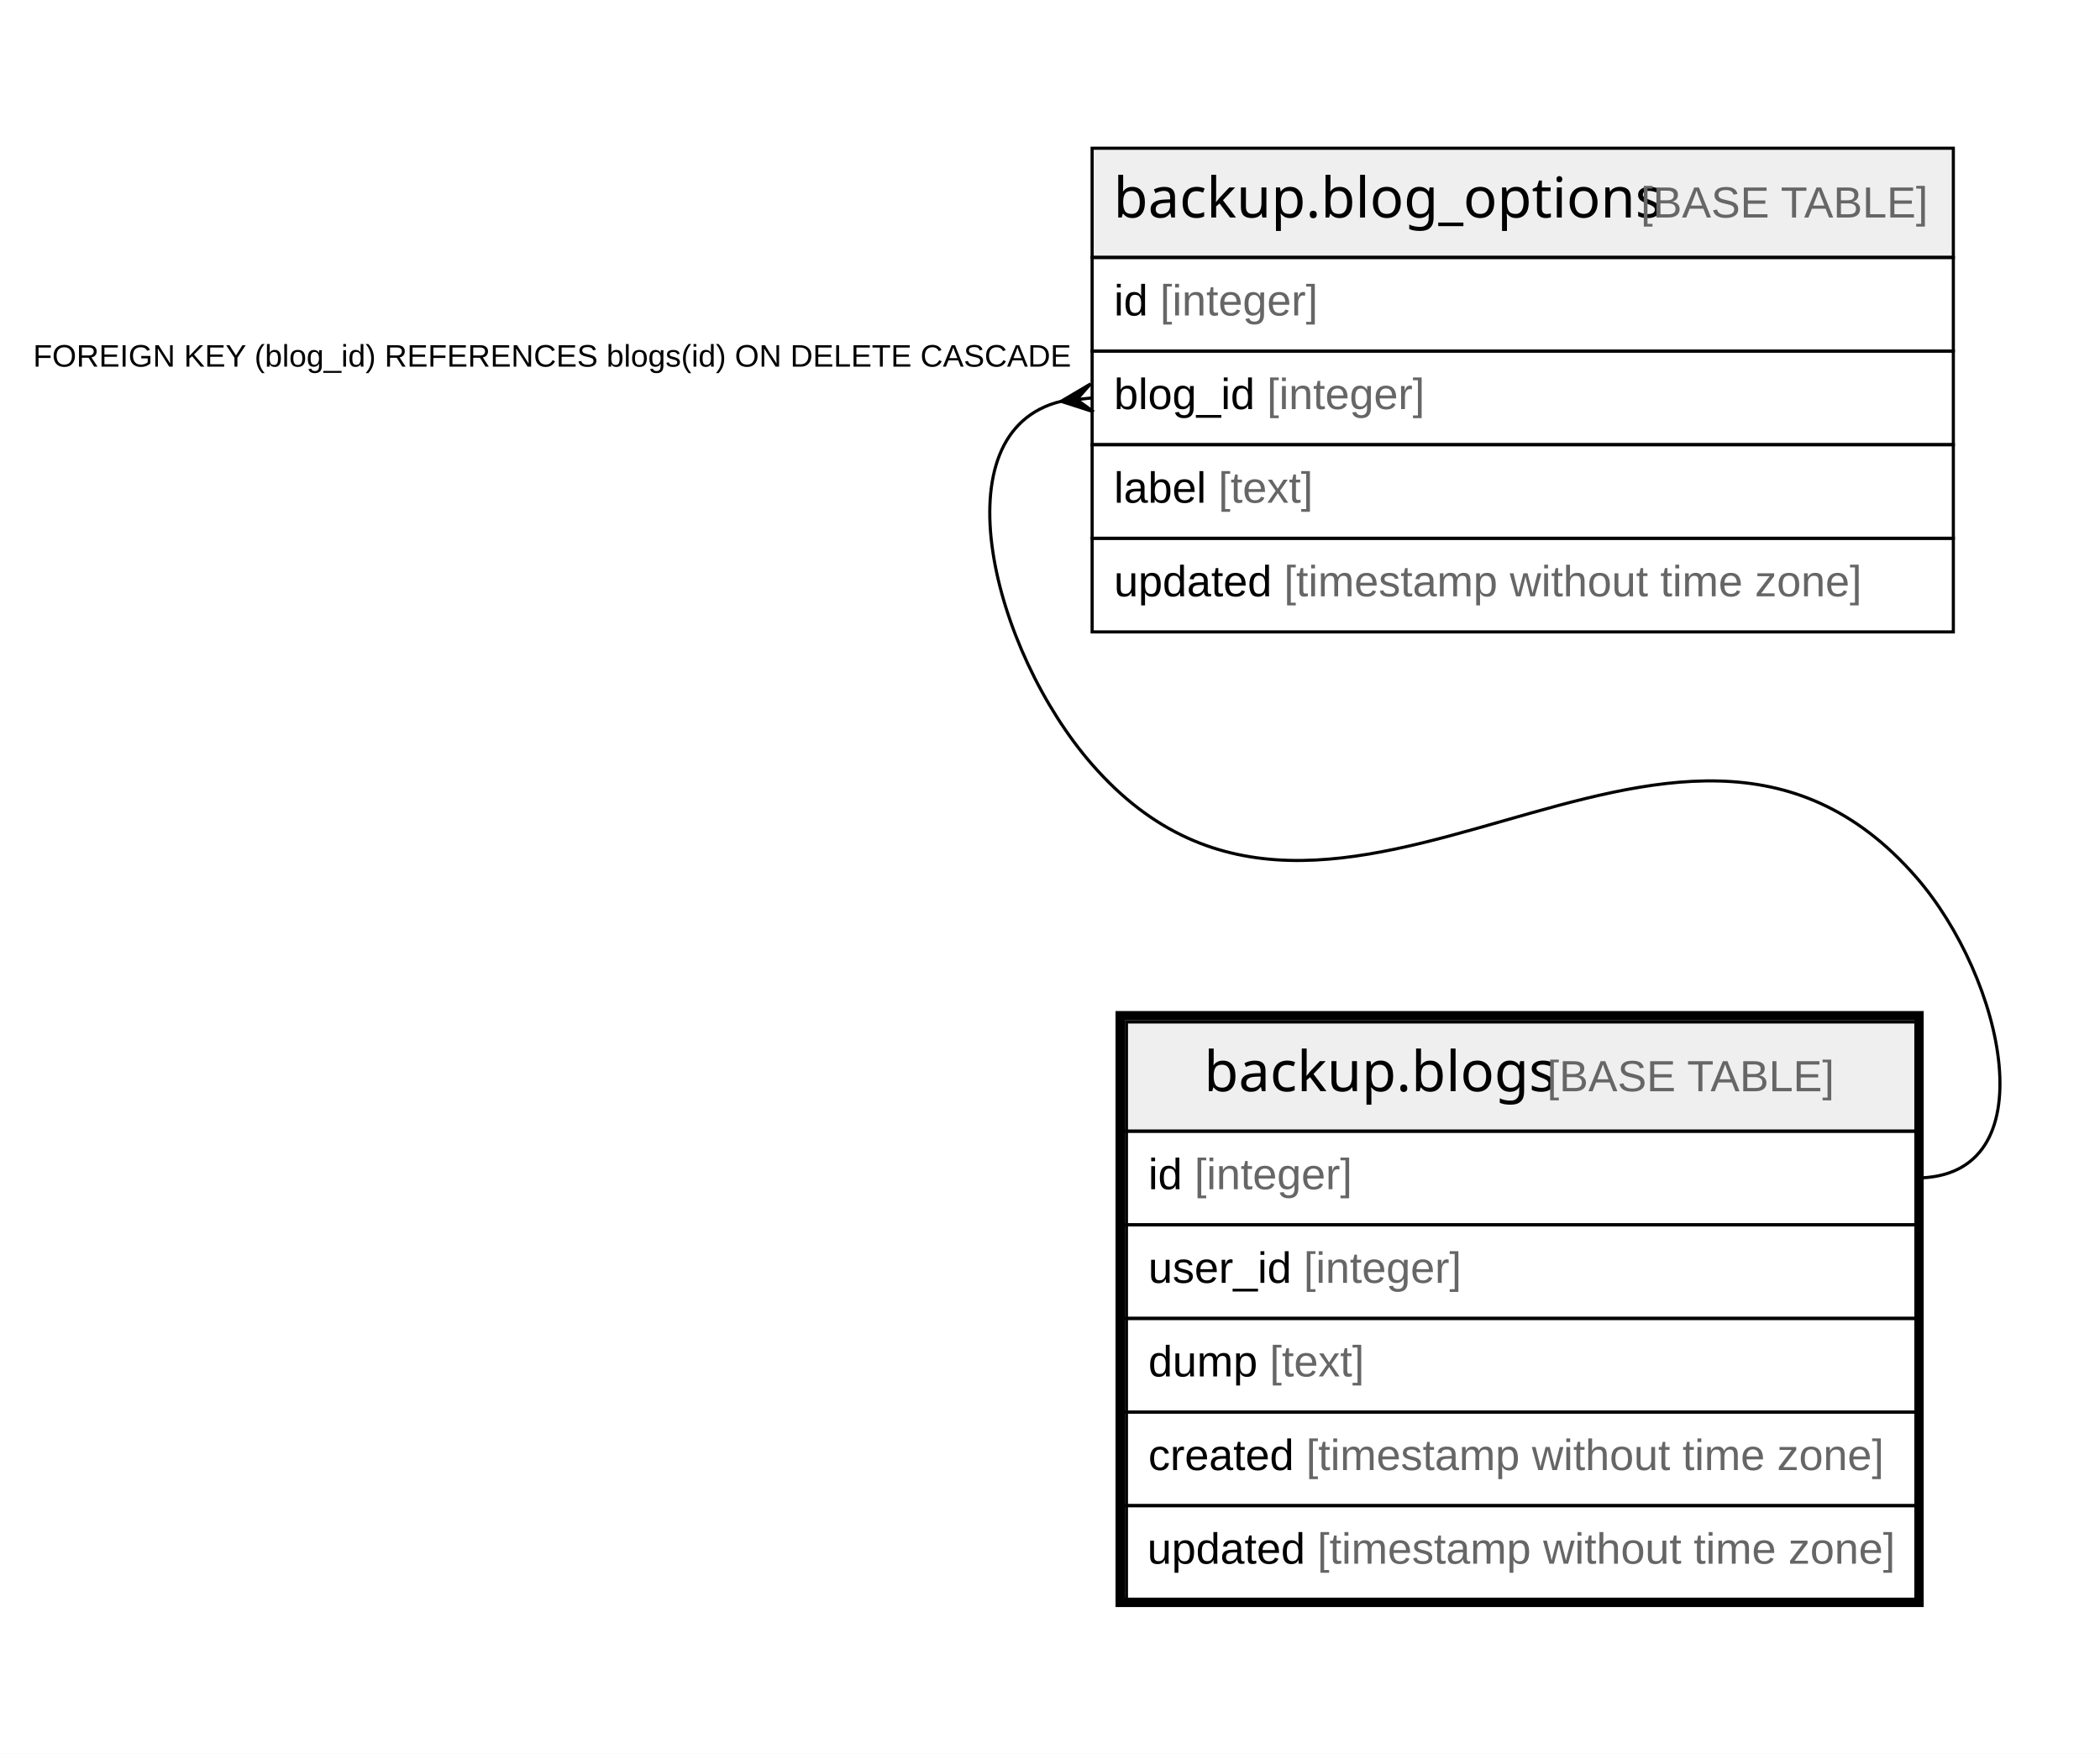
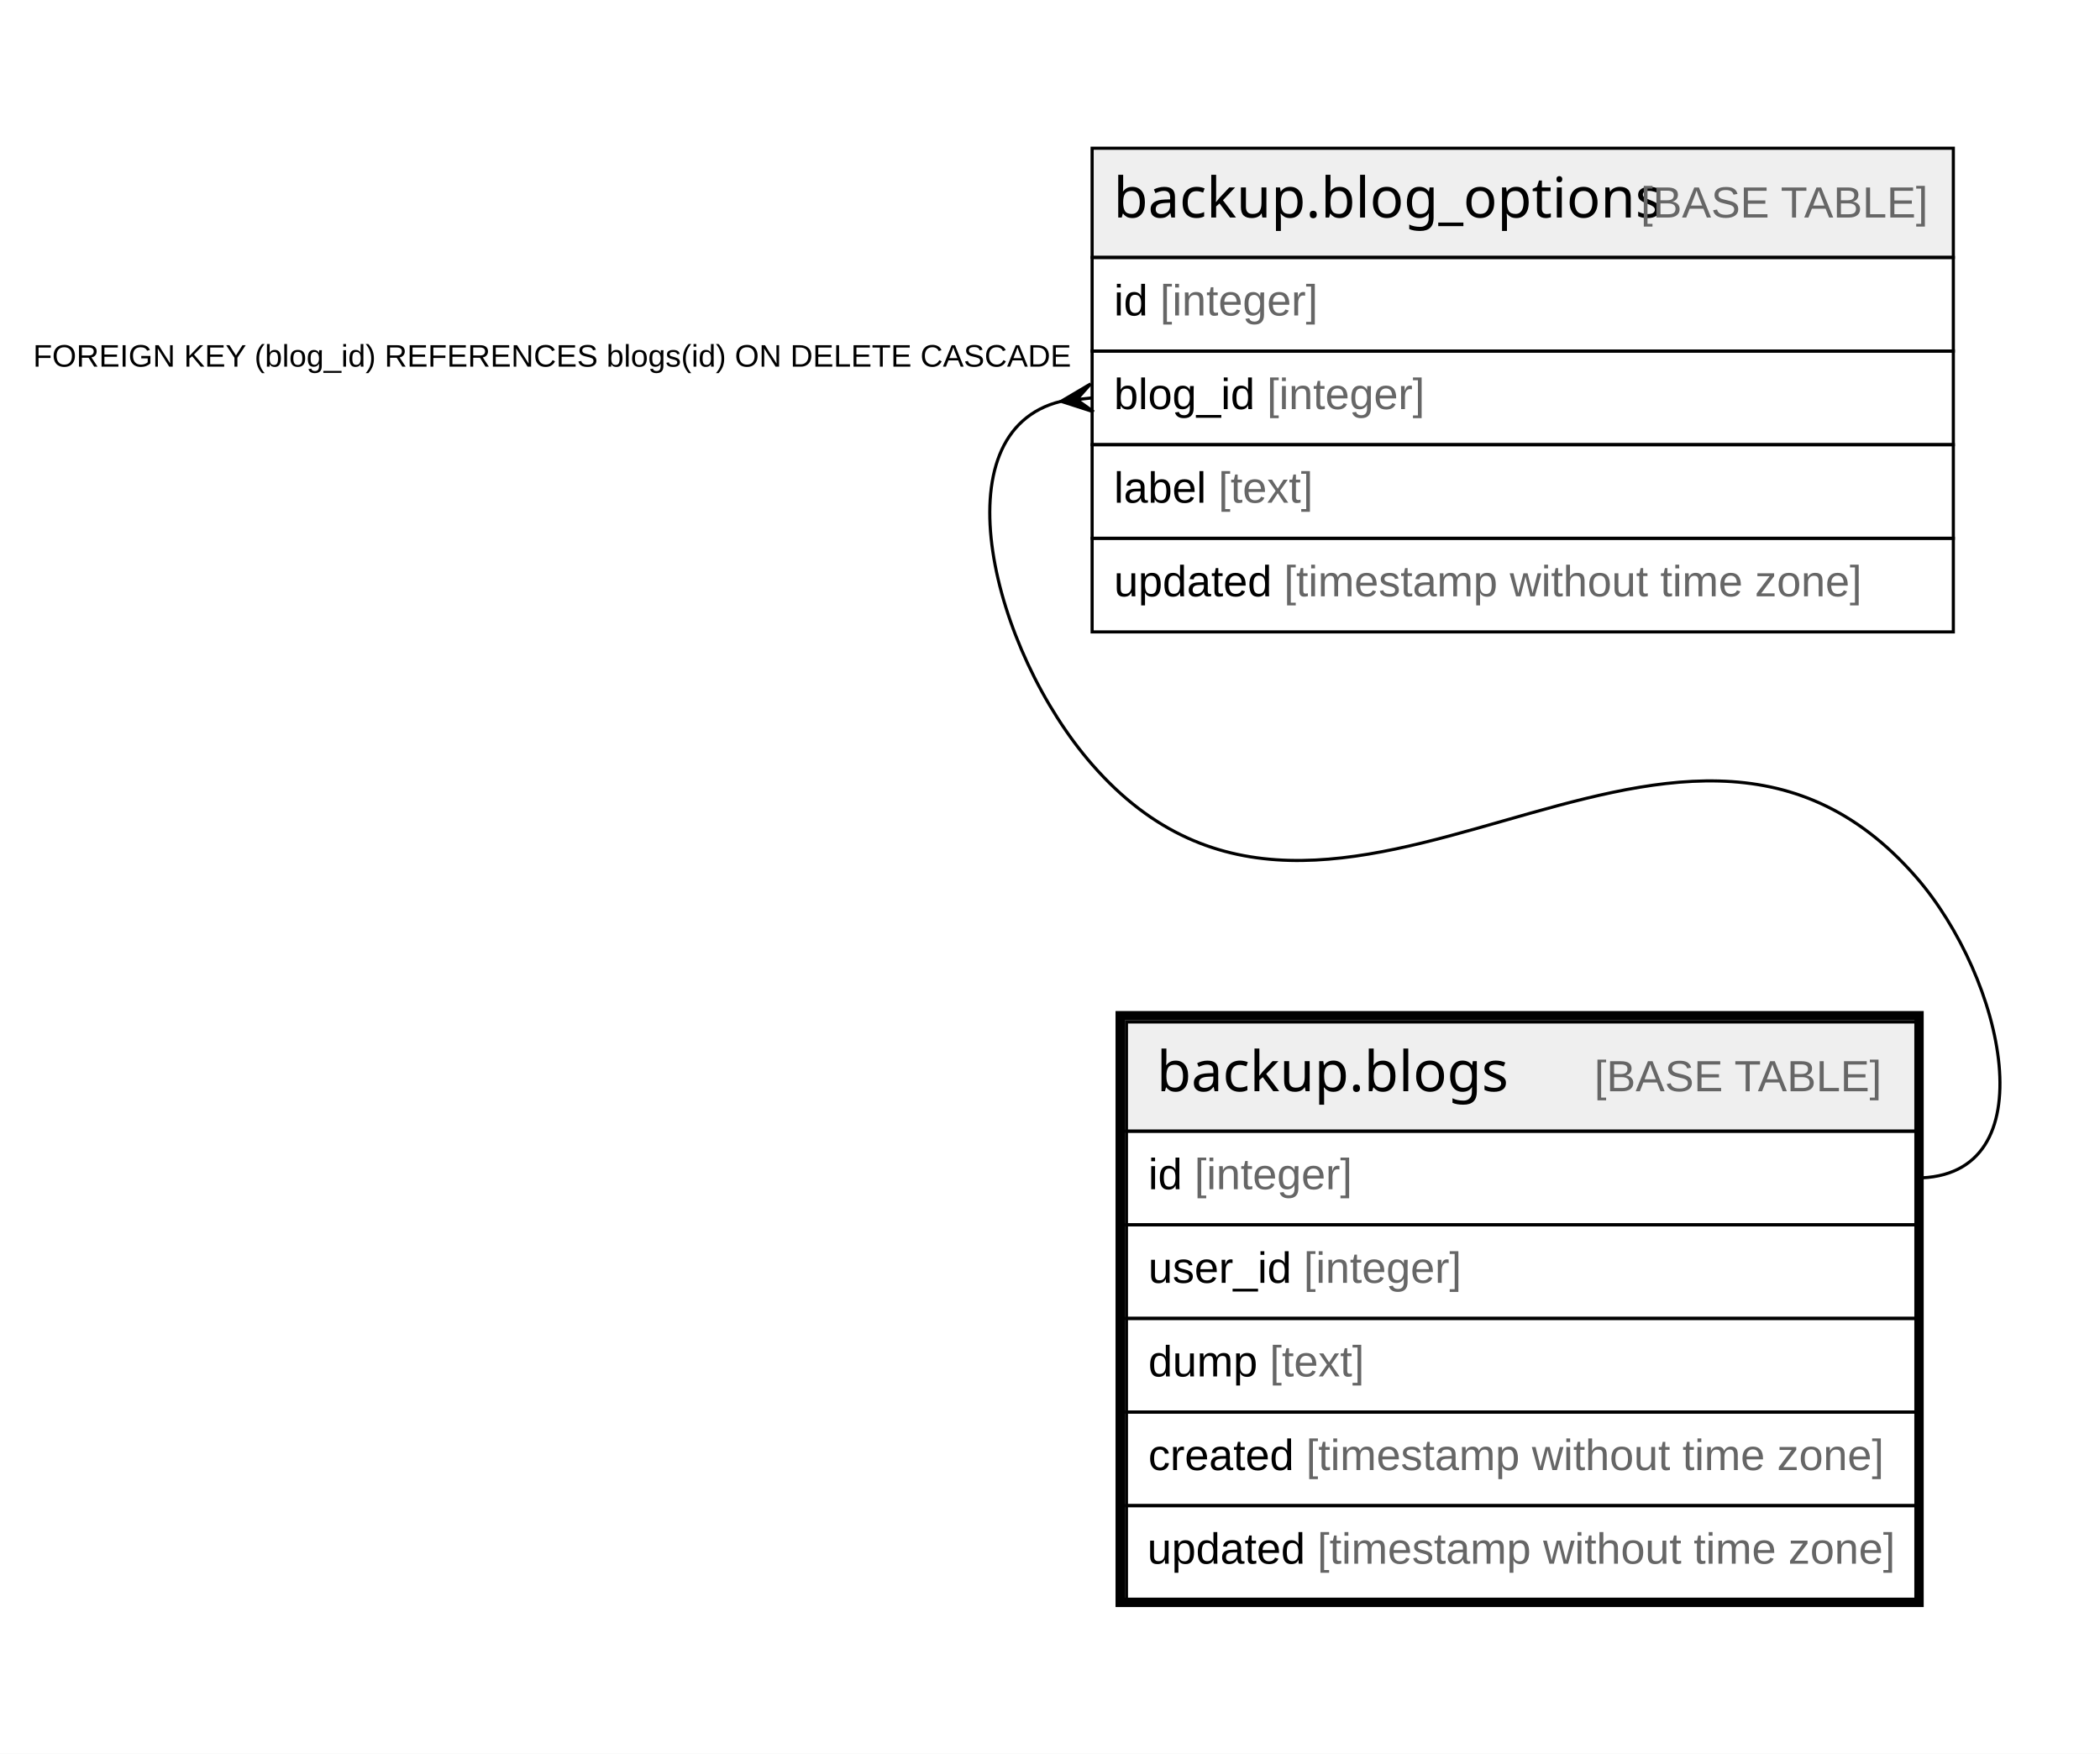
<svg xmlns="http://www.w3.org/2000/svg" width="673pt" height="562pt" viewBox="0.00 0.00 673.00 562.00">
  <g id="graph0" class="graph" transform="scale(1 1) rotate(0) translate(4 558)">
    <polygon fill="#ffffff" stroke="transparent" points="-4,4 -4,-558 669,-558 669,4 -4,4" />
    <g id="node1" class="node">
      <polygon fill="#efefef" stroke="transparent" points="357,-195.5 357,-230.5 610,-230.5 610,-195.5 357,-195.5" />
      <polygon fill="none" stroke="#000000" points="357,-195.5 357,-230.5 610,-230.5 610,-195.5 357,-195.5" />
-       <text text-anchor="start" x="381.853" y="-208.3" font-family="Arial Bold" font-size="18.00" fill="#000000">backup.blogs</text>
-       <text text-anchor="start" x="487.893" y="-208.3" font-family="Arial" font-size="14.00" fill="#000000"> </text>
-       <text text-anchor="start" x="491.784" y="-208.3" font-family="Arial" font-size="14.00" fill="#666666">[BASE TABLE]</text>
+       <text text-anchor="start" x="366.696" y="-208.3" font-family="Arial Bold" font-size="18.00" fill="#000000">backup.blogs</text>
+       <text text-anchor="start" x="472.736" y="-208.3" font-family="Arial" font-size="14.00" fill="#000000">    </text>
+       <text text-anchor="start" x="506.941" y="-208.3" font-family="Arial" font-size="14.00" fill="#666666">[BASE TABLE]</text>
      <polygon fill="none" stroke="#000000" points="357,-165.5 357,-195.5 610,-195.5 610,-165.5 357,-165.5" />
      <text text-anchor="start" x="364" y="-176.9" font-family="Arial" font-size="14.00" fill="#000000">id </text>
      <text text-anchor="start" x="378.78" y="-176.9" font-family="Arial" font-size="14.00" fill="#666666">[integer]</text>
      <polygon fill="none" stroke="#000000" points="357,-135.5 357,-165.5 610,-165.5 610,-135.5 357,-135.5" />
      <text text-anchor="start" x="364" y="-146.9" font-family="Arial" font-size="14.00" fill="#000000">user_id </text>
      <text text-anchor="start" x="413.788" y="-146.9" font-family="Arial" font-size="14.00" fill="#666666">[integer]</text>
      <polygon fill="none" stroke="#000000" points="357,-105.5 357,-135.5 610,-135.5 610,-105.5 357,-105.5" />
      <text text-anchor="start" x="364" y="-116.9" font-family="Arial" font-size="14.00" fill="#000000">dump </text>
      <text text-anchor="start" x="402.899" y="-116.9" font-family="Arial" font-size="14.00" fill="#666666">[text]</text>
      <polygon fill="none" stroke="#000000" points="357,-75.5 357,-105.5 610,-105.5 610,-75.5 357,-75.5" />
      <text text-anchor="start" x="364" y="-86.9" font-family="Arial" font-size="14.00" fill="#000000">created </text>
      <text text-anchor="start" x="414.572" y="-86.9" font-family="Arial" font-size="14.00" fill="#666666">[timestamp without time zone]</text>
      <polygon fill="none" stroke="#000000" points="357,-45.5 357,-75.5 610,-75.5 610,-45.5 357,-45.5" />
      <text text-anchor="start" x="363.692" y="-56.9" font-family="Arial" font-size="14.00" fill="#000000">updated </text>
      <text text-anchor="start" x="418.168" y="-56.9" font-family="Arial" font-size="14.00" fill="#666666">[timestamp without time zone]</text>
      <polygon fill="none" stroke="#000000" stroke-width="3" points="355,-44.5 355,-232.5 611,-232.5 611,-44.5 355,-44.5" />
    </g>
    <g id="node2" class="node">
      <polygon fill="#efefef" stroke="transparent" points="346,-475.5 346,-510.5 622,-510.5 622,-475.5 346,-475.5" />
      <polygon fill="none" stroke="#000000" points="346,-475.5 346,-510.5 622,-510.5 622,-475.5 346,-475.5" />
      <text text-anchor="start" x="352.839" y="-488.3" font-family="Arial Bold" font-size="18.00" fill="#000000">backup.blog_options</text>
      <text text-anchor="start" x="517.907" y="-488.3" font-family="Arial" font-size="14.00" fill="#000000"> </text>
      <text text-anchor="start" x="521.797" y="-488.3" font-family="Arial" font-size="14.00" fill="#666666">[BASE TABLE]</text>
      <polygon fill="none" stroke="#000000" points="346,-445.5 346,-475.5 622,-475.5 622,-445.5 346,-445.5" />
      <text text-anchor="start" x="353" y="-456.9" font-family="Arial" font-size="14.00" fill="#000000">id </text>
      <text text-anchor="start" x="367.78" y="-456.9" font-family="Arial" font-size="14.00" fill="#666666">[integer]</text>
      <polygon fill="none" stroke="#000000" points="346,-415.5 346,-445.5 622,-445.5 622,-415.5 346,-415.5" />
      <text text-anchor="start" x="353" y="-426.9" font-family="Arial" font-size="14.00" fill="#000000">blog_id </text>
      <text text-anchor="start" x="402.017" y="-426.9" font-family="Arial" font-size="14.00" fill="#666666">[integer]</text>
      <polygon fill="none" stroke="#000000" points="346,-385.5 346,-415.5 622,-415.5 622,-385.5 346,-385.5" />
      <text text-anchor="start" x="353" y="-396.9" font-family="Arial" font-size="14.00" fill="#000000">label </text>
      <text text-anchor="start" x="386.452" y="-396.9" font-family="Arial" font-size="14.00" fill="#666666">[text]</text>
      <polygon fill="none" stroke="#000000" points="346,-355.5 346,-385.5 622,-385.5 622,-355.5 346,-355.5" />
      <text text-anchor="start" x="353" y="-366.9" font-family="Arial" font-size="14.00" fill="#000000">updated </text>
      <text text-anchor="start" x="407.477" y="-366.9" font-family="Arial" font-size="14.00" fill="#666666">[timestamp without time zone]</text>
    </g>
    <g id="edge1" class="edge">
      <path fill="none" stroke="#000000" d="M336.005,-429.382C296.374,-419.701 314.073,-349.576 346,-313 423.873,-223.787 532.127,-366.213 610,-277 638.204,-244.689 652.889,-180.5 610,-180.5" />
      <polygon fill="#000000" stroke="#000000" points="336.062,-429.388 345.5,-434.972 341.031,-429.944 346,-430.5 346,-430.5 346,-430.5 341.031,-429.944 346.5,-426.028 336.062,-429.388 336.062,-429.388" />
      <text text-anchor="start" x="6.604" y="-440.5" font-family="Arial" font-size="10.00" fill="#000000">FOREIGN KEY (blog_id) REFERENCES blogs(id) ON DELETE CASCADE</text>
    </g>
  </g>
</svg>
